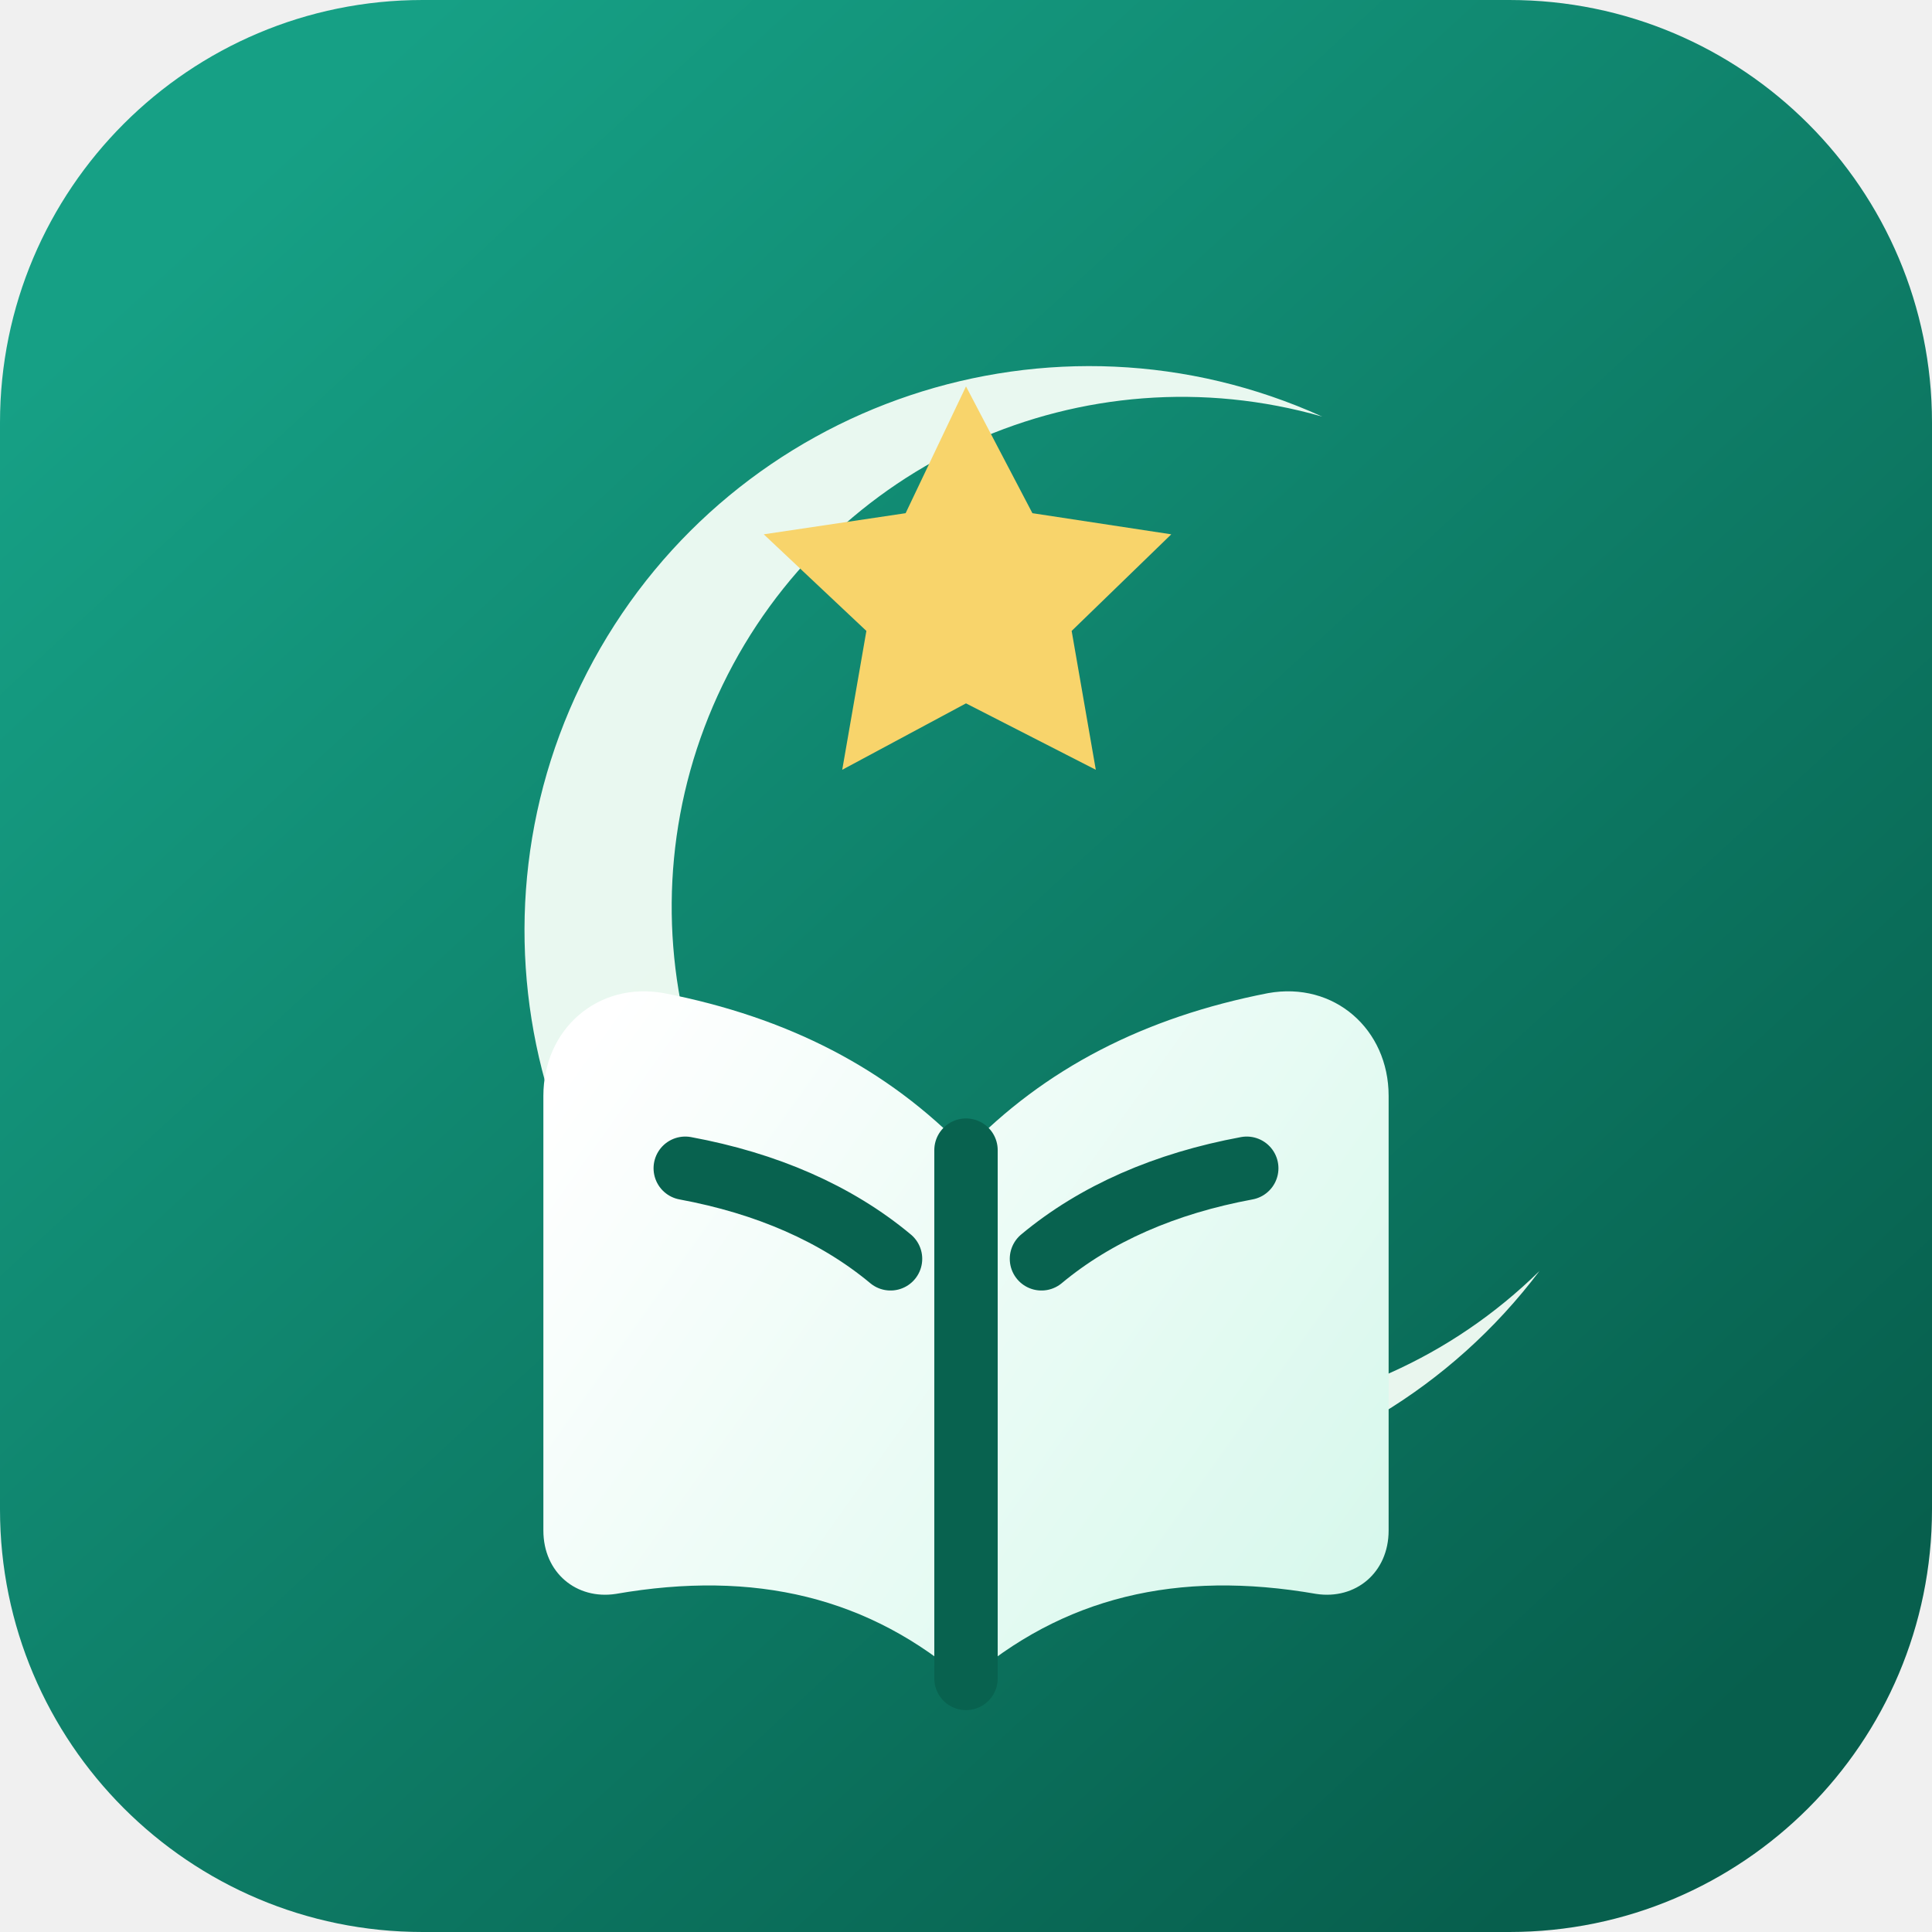
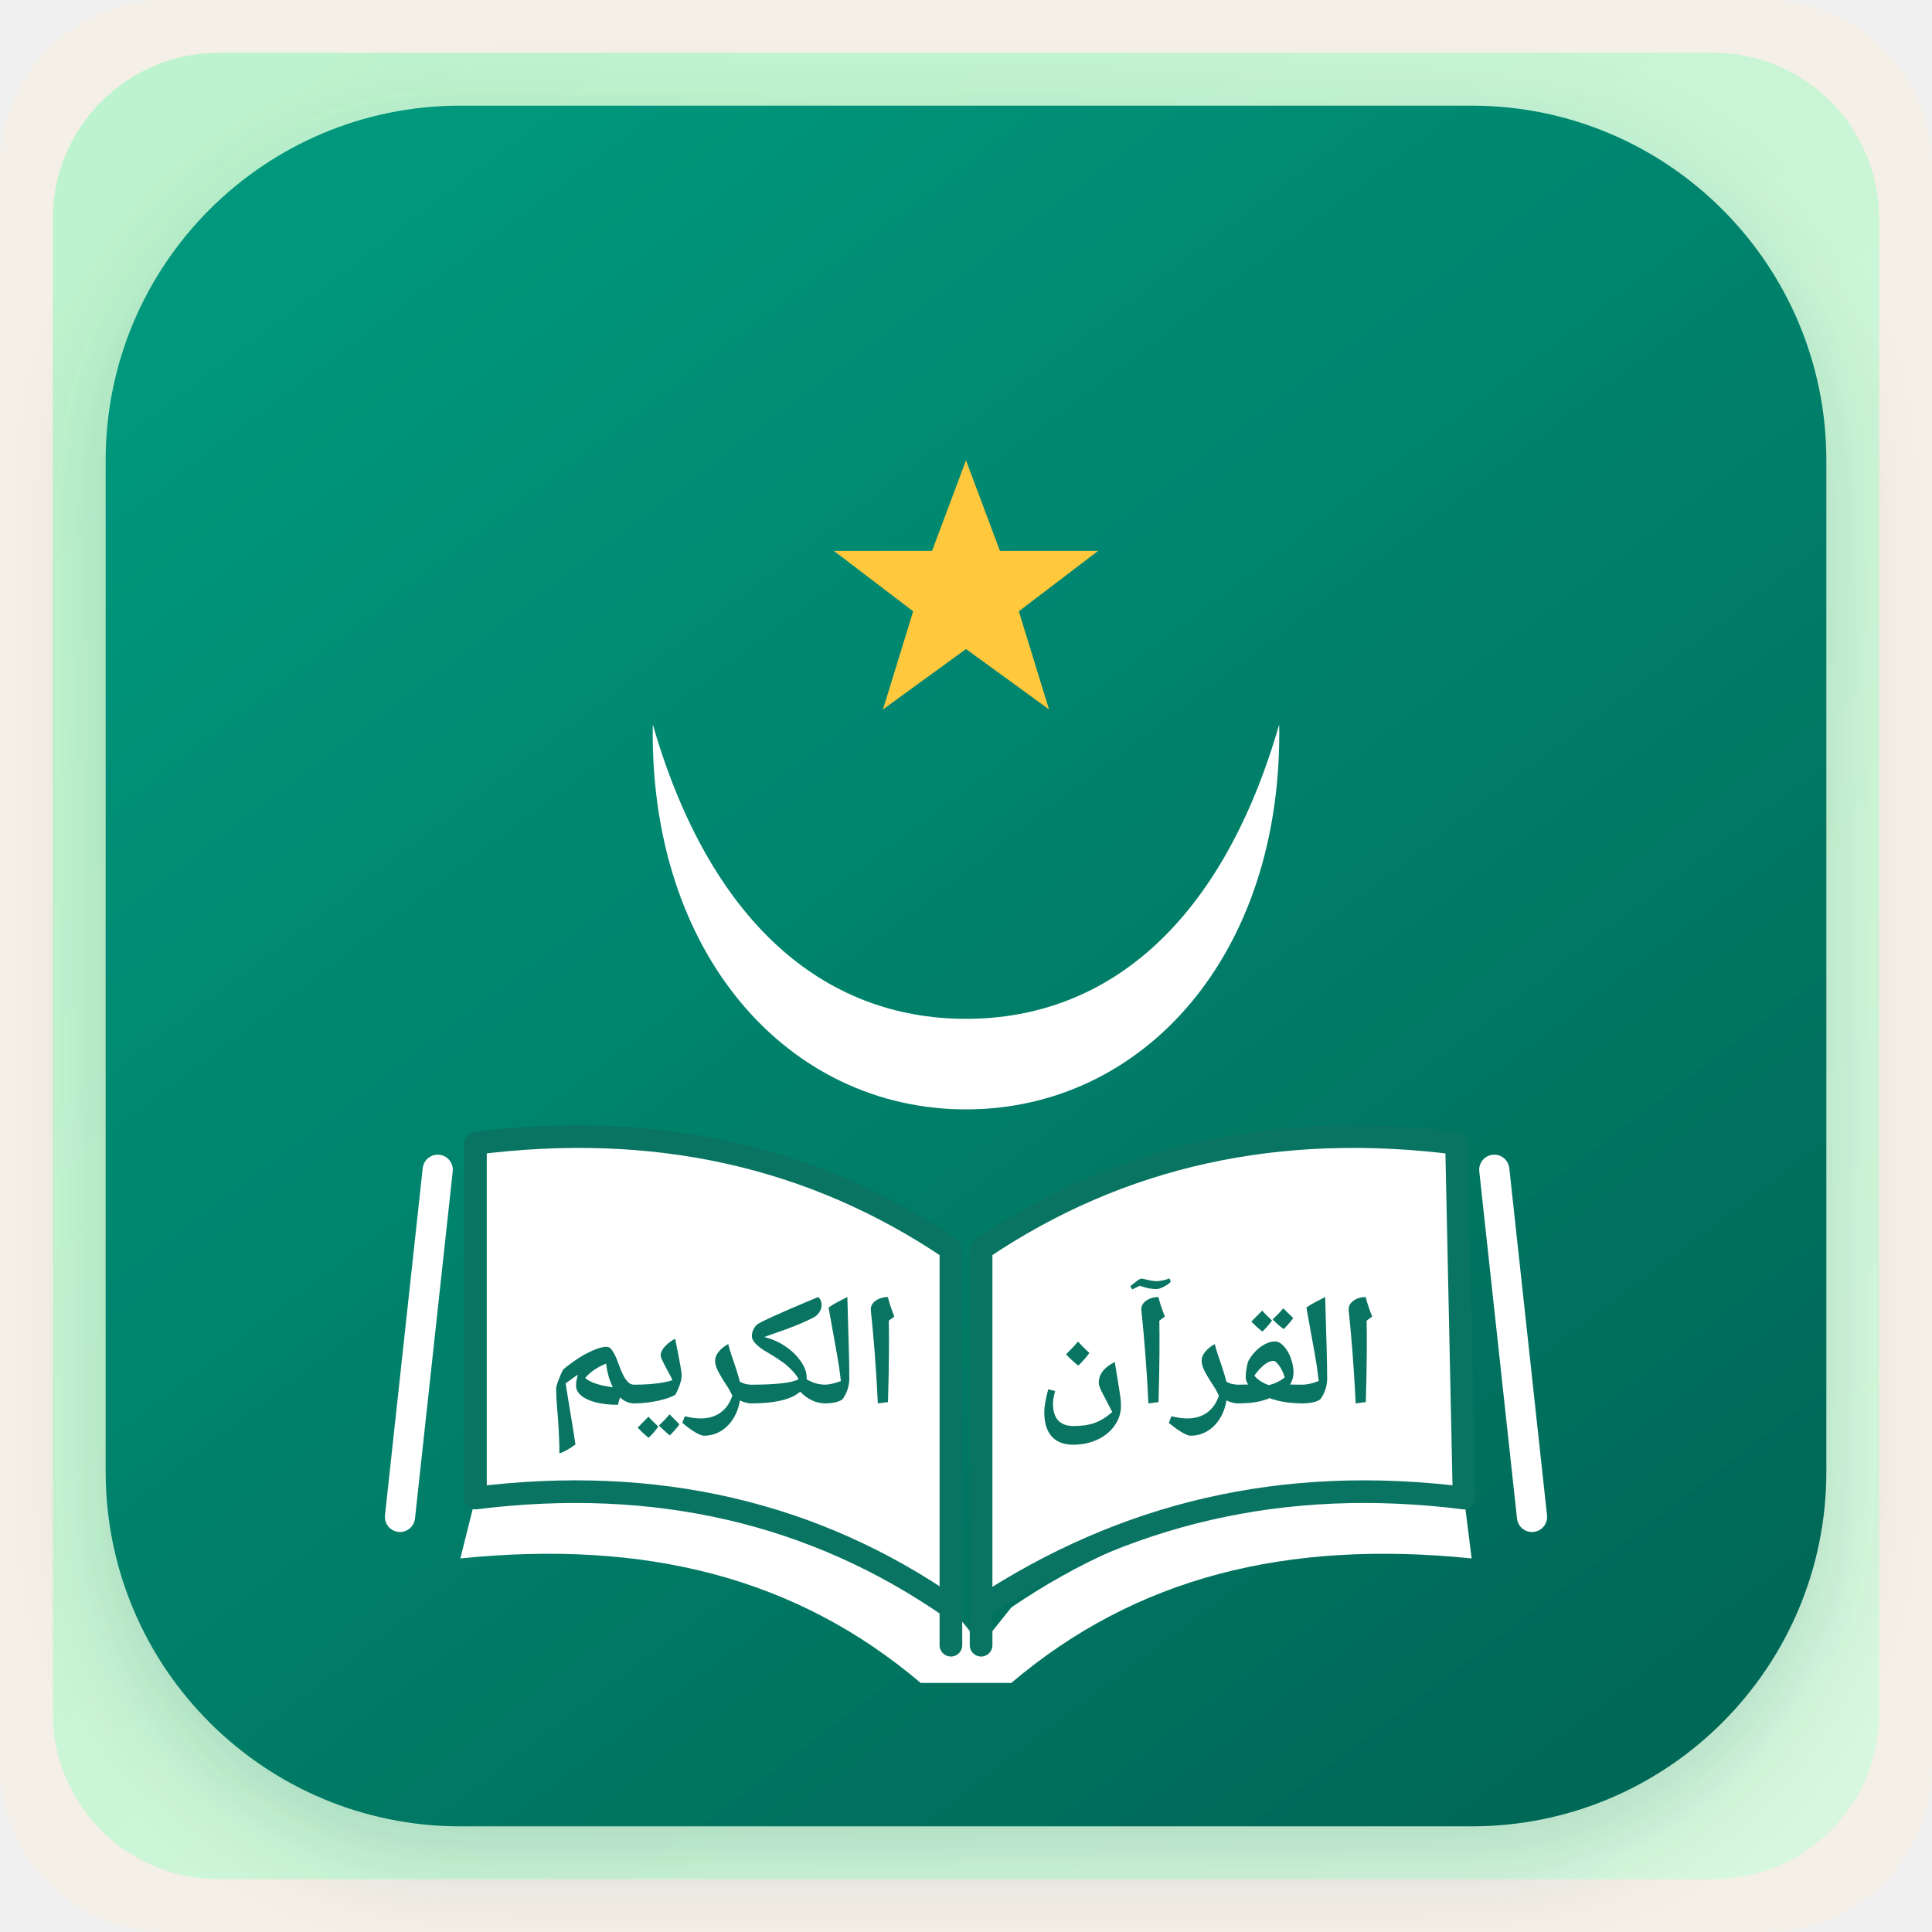
<svg xmlns="http://www.w3.org/2000/svg" viewBox="0 0 512 512" role="img" aria-label="Dakwah">
  <defs>
-     <linearGradient id="bg" x1="64" x2="448" y1="48" y2="464" gradientUnits="userSpaceOnUse">
-       <stop offset="0" stop-color="#16a085" />
-       <stop offset="1" stop-color="#075f4d" />
+     <linearGradient id="outer" x1="54" x2="458" y1="32" y2="480" gradientUnits="userSpaceOnUse">
+       <stop offset="0" stop-color="#bdf3ce" />
+       <stop offset="1" stop-color="#d7f8de" />
    </linearGradient>
-     <linearGradient id="page" x1="158" x2="366" y1="272" y2="420" gradientUnits="userSpaceOnUse">
-       <stop offset="0" stop-color="#ffffff" />
-       <stop offset="1" stop-color="#d7f8ec" />
+     <linearGradient id="inner" x1="104" x2="416" y1="56" y2="468" gradientUnits="userSpaceOnUse">
+       <stop offset="0" stop-color="#03977c" />
+       <stop offset="1" stop-color="#006857" />
    </linearGradient>
+     <filter id="soft-shadow" x="-8%" y="-8%" width="116%" height="116%" color-interpolation-filters="sRGB">
+       <feDropShadow dx="0" dy="8" stdDeviation="12" flood-color="#005447" flood-opacity=".18" />
+     </filter>
  </defs>
-   <rect width="512" height="512" rx="112" fill="url(#bg)" />
-   <path d="M350.4 110.4A135.2 135.2 0 1 0 408 336.8 149.6 149.6 0 1 1 350.4 110.4Z" fill="#f7fff8" opacity=".94" />
-   <path d="M256 102.4 273.6 136l36.8 5.6-26.4 25.6 6.4 36.8-34.4-17.6-32.8 17.6 6.4-36.8-27.2-25.6 37.6-5.6L256 102.4Z" fill="#f8d46b" />
-   <path d="M144 290.4c0-17.6 14.4-30.4 32-27.2 32.8 6.4 59.2 20 80 41.6 20.8-21.6 47.2-35.2 80-41.6 17.6-3.2 32 9.6 32 27.2v115.2c0 11.2-8.8 18.4-19.2 16.8-36.8-6.4-67.2.8-92.8 23.2-25.6-22.4-56-29.6-92.8-23.2-10.4 1.6-19.2-5.6-19.2-16.8V290.4Z" fill="url(#page)" />
-   <path d="M256 304.8v140M181.6 309.6c21.6 4 40 12 54.4 24M330.4 309.6c-21.6 4-40 12-54.4 24" fill="none" stroke="#08624f" stroke-linecap="round" stroke-linejoin="round" stroke-width="16.8" />
+   <rect width="512" height="512" rx="44" fill="#f4efe7" />
+   <rect x="14" y="14" width="484" height="484" rx="44" fill="url(#outer)" />
+   <rect x="28" y="28" width="456" height="456" rx="94" fill="url(#inner)" filter="url(#soft-shadow)" />
+   <path d="M256 122 265 146 291 146 270 162 278 188 256 172 234 188 242 162 221 146 247 146Z" fill="#ffc83d" />
+   <path d="M173 192c-1 61 36 102 83 102s84-41 83-102c-15 52-45 78-83 78s-68-26-83-78Z" fill="#fff" />
+   <path d="M126 303c47-6 89 3 126 28v95c-36-25-78-35-126-29Z" fill="#fff" />
+   <path d="M260 331c37-25 79-34 126-28l2 94c-48-6-90 4-128 29Z" fill="#fff" />
+   <path d="M126 397c49-5 91 5 126 29l8 10 8-10c35-24 77-34 120-29l2 16c-49-5-89 5-122 33h-24c-33-28-73-38-122-33Z" fill="#fff" />
+   <path d="M252 331v105M260 331v105M126 303c47-6 89 3 126 28v95c-36-25-78-35-126-29ZM260 331c37-25 79-34 126-28l2 94c-48-6-90 4-128 29Z" fill="none" stroke="#087461" stroke-linecap="round" stroke-linejoin="round" stroke-width="6" />
+   <path d="M116 310 106 402M396 310 406 402" fill="none" stroke="#fff" stroke-linecap="round" stroke-width="8" />
+   <text x="192" y="362" fill="#087461" direction="rtl" dominant-baseline="middle" font-family="Noto Naskh Arabic, Amiri, serif" font-size="42" font-weight="700" text-anchor="middle" unicode-bidi="plaintext">الكريم</text>
+   <text x="320" y="362" fill="#087461" direction="rtl" dominant-baseline="middle" font-family="Noto Naskh Arabic, Amiri, serif" font-size="42" font-weight="700" text-anchor="middle" unicode-bidi="plaintext">القرآن</text>
</svg>
